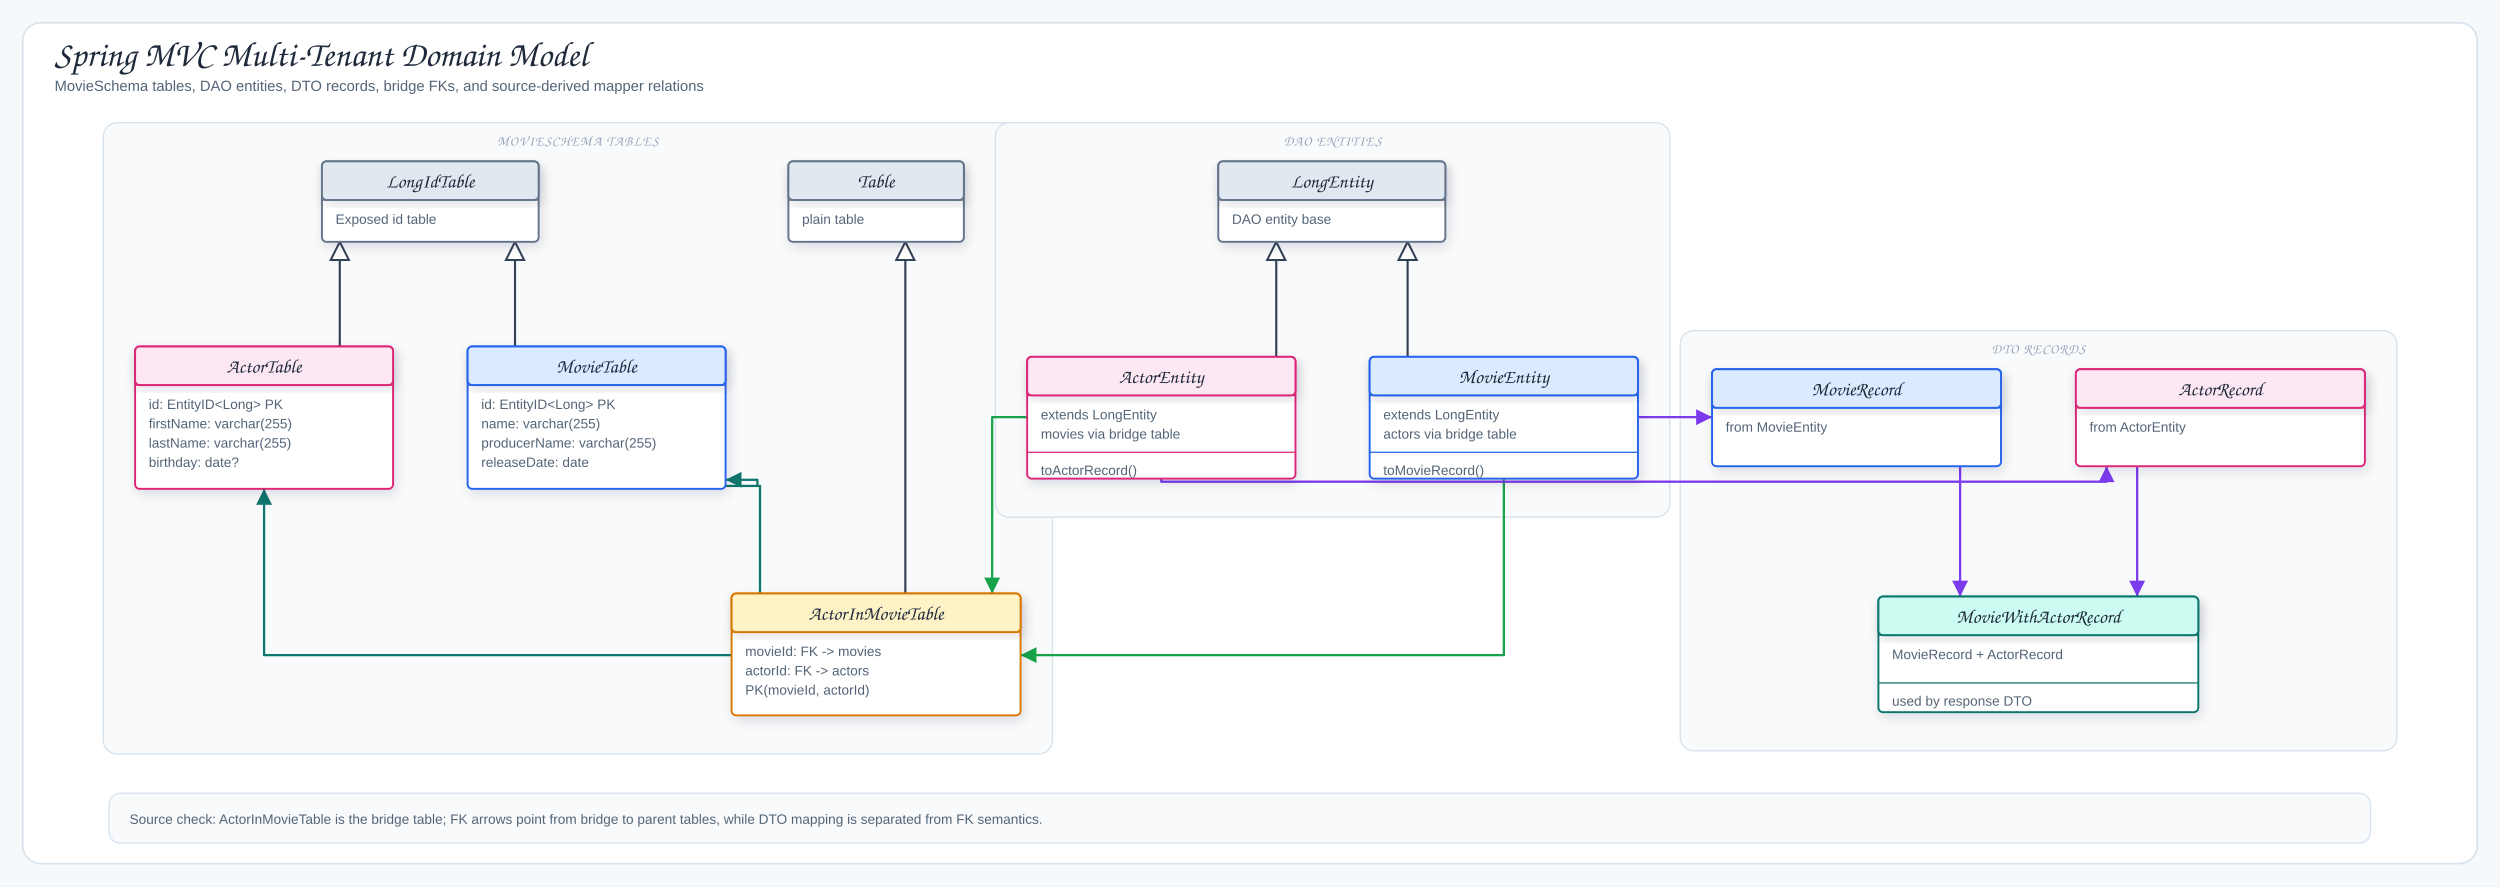
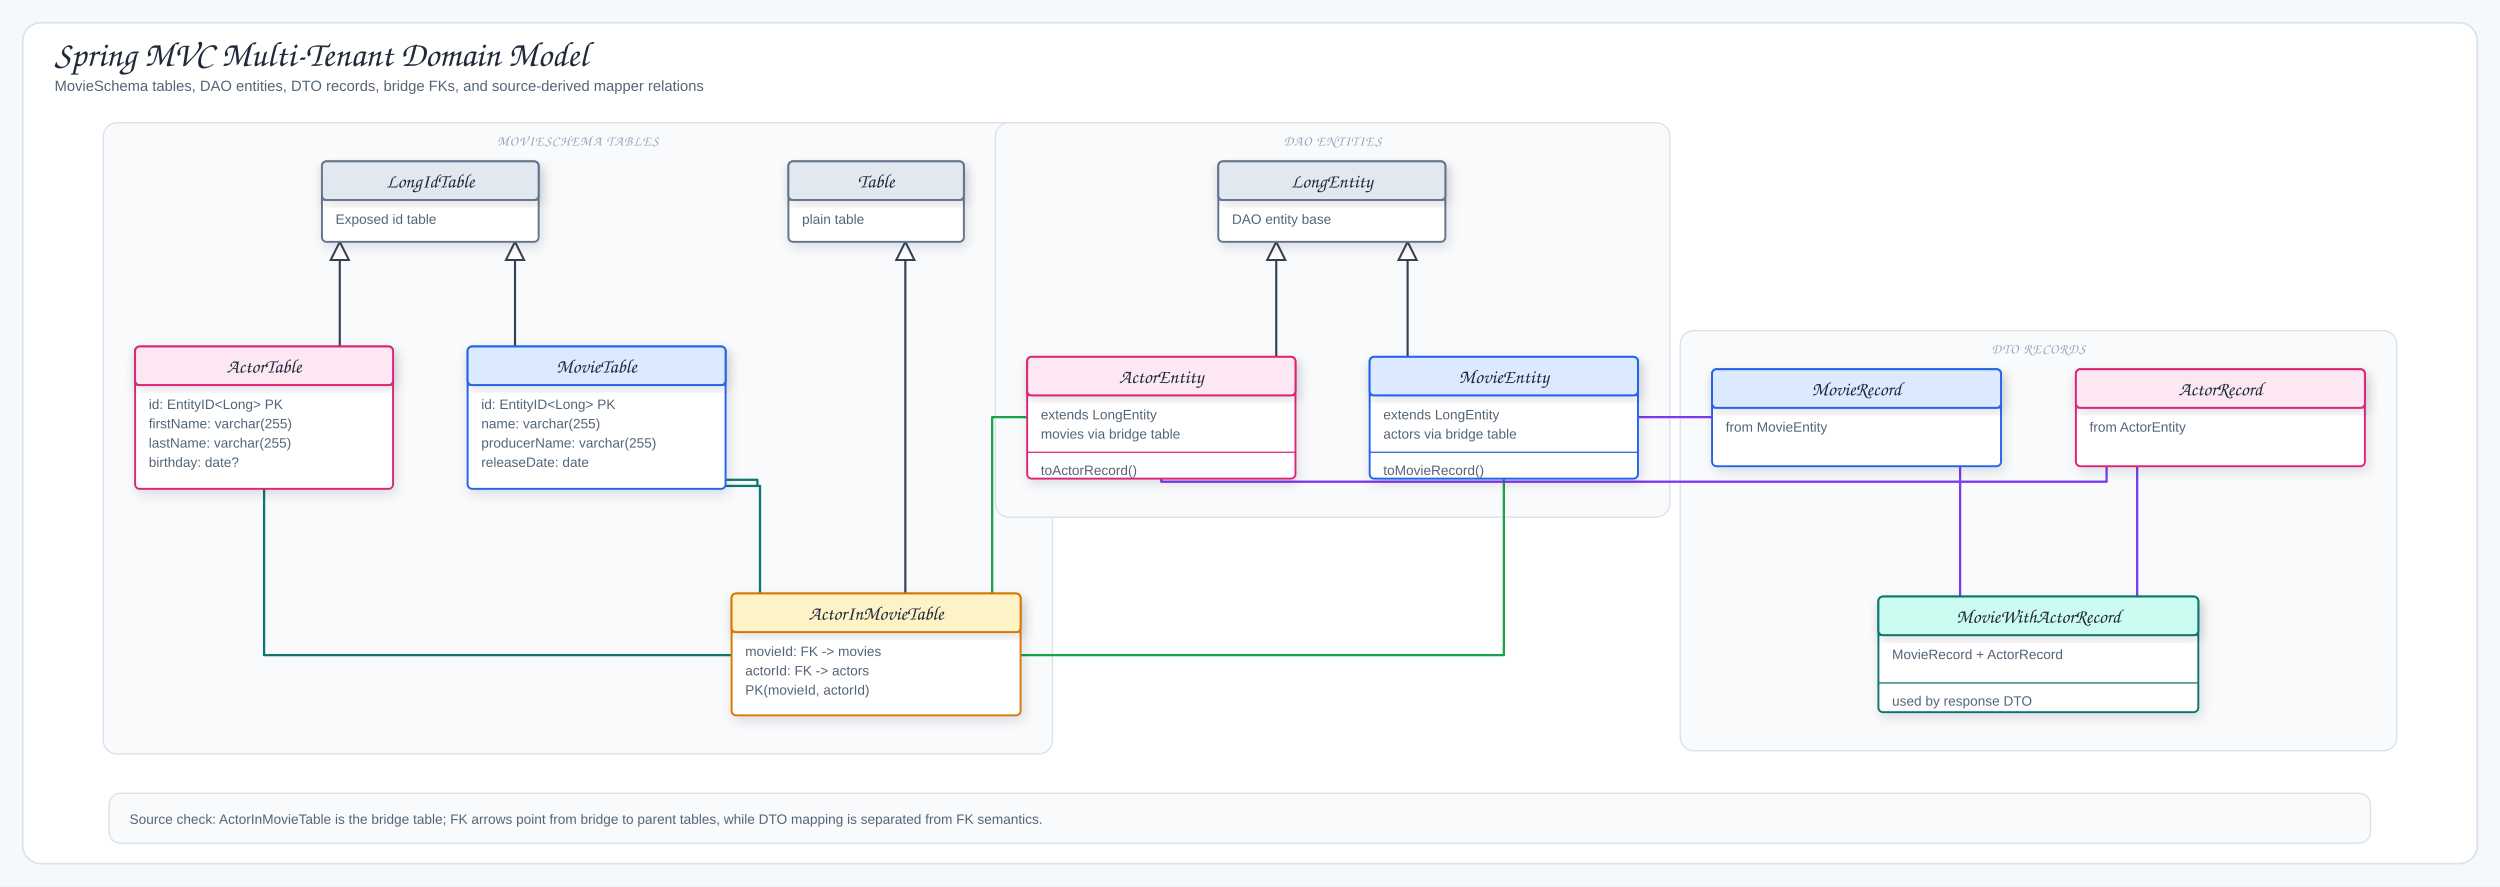
<svg xmlns="http://www.w3.org/2000/svg" viewBox="0 0 2200 780" width="2200" height="780" role="img" aria-label="Spring MVC Multi-Tenant Domain Model">
  <defs>
    <filter id="shadow" x="-10%" y="-10%" width="120%" height="130%">
      <feDropShadow dx="2" dy="4" stdDeviation="5" flood-color="#1f2937" flood-opacity="0.12" />
    </filter>
    <marker id="arrowBlue" markerWidth="9" markerHeight="9" refX="8" refY="4.5" orient="auto">
      <path d="M1,1 L8,4.5 L1,8 Z" fill="#2563eb" />
    </marker>
    <marker id="arrowPurple" markerWidth="9" markerHeight="9" refX="8" refY="4.5" orient="auto">
      <path d="M1,1 L8,4.5 L1,8 Z" fill="#7c3aed" />
    </marker>
    <marker id="arrowOrange" markerWidth="9" markerHeight="9" refX="8" refY="4.5" orient="auto">
      <path d="M1,1 L8,4.5 L1,8 Z" fill="#ea580c" />
    </marker>
    <marker id="arrowGreen" markerWidth="9" markerHeight="9" refX="8" refY="4.5" orient="auto">
      <path d="M1,1 L8,4.5 L1,8 Z" fill="#16a34a" />
    </marker>
    <marker id="arrowTeal" markerWidth="9" markerHeight="9" refX="8" refY="4.5" orient="auto">
      <path d="M1,1 L8,4.5 L1,8 Z" fill="#0f766e" />
    </marker>
    <marker id="arrowGray" markerWidth="9" markerHeight="9" refX="8" refY="4.5" orient="auto">
      <path d="M1,1 L8,4.5 L1,8 Z" fill="#64748b" />
    </marker>
    <style>
.canvas{fill:#f6f9fc}.frame{fill:#fff;stroke:#d7e2ec;stroke-width:1.5}
.title{font-family:"Architects Daughter","Comic Sans MS",cursive;font-size:31px;fill:#1e293b}
.subtitle,.detail,.tiny{font-family:"Comic Mono","Comic Sans MS","Comic Sans","Comic Neue",Arial,sans-serif;fill:#536476}
.subtitle{font-size:13px}.detail{font-size:12px}.tiny{font-size:10px;fill:#64748b}
.label{font-family:"Architects Daughter","Comic Sans MS",cursive;font-size:16px;fill:#1e293b}
.className{font-family:"Architects Daughter","Comic Sans MS",cursive;font-size:17px;fill:#1e293b}
.panelTitle{font-family:"Architects Daughter","Comic Sans MS",cursive;font-size:12px;letter-spacing:.08em;fill:#94a3b8}
.card,.uml,.tableBox,.dbBody{stroke-width:1.7;filter:url(#shadow)}
.panel{fill:#f8fafc;stroke:#d7e2ec;stroke-width:1.2}
.call,.runtime,.storage,.map,.fk,.ret{fill:none;stroke-width:2;stroke-linecap:round;stroke-linejoin:round}
- .call{stroke:#2563eb;marker-end:url(#arrowBlue)}.runtime{stroke:#7c3aed;marker-end:url(#arrowPurple)}
- .storage{stroke:#ea580c;marker-end:url(#arrowOrange)}.map{stroke:#16a34a;marker-end:url(#arrowGreen)}
- .fk{stroke:#0f766e;marker-end:url(#arrowTeal)}.ret{stroke:#64748b;stroke-dasharray:7 5;marker-end:url(#arrowGray)}
+ .call{stroke:#2563eb}.runtime{stroke:#7c3aed}
+ .storage{stroke:#ea580c}.map{stroke:#16a34a}
+ .fk{stroke:#0f766e}.ret{stroke:#64748b;stroke-dasharray:7 5}
.inherit{fill:none;stroke:#334155;stroke-width:1.9;stroke-linecap:round;stroke-linejoin:round}
.inheritTriangle{fill:#fff;stroke:#334155;stroke-width:1.8}
.lifeline{stroke:#cbd5e1;stroke-width:1.4;stroke-dasharray:5 6}
</style>
  </defs>
  <rect width="2200" height="780" class="canvas" />
  <rect x="20" y="20" width="2160" height="740" rx="16" class="frame" />
  <text x="48" y="58" class="title">Spring MVC Multi-Tenant Domain Model</text>
  <text x="48" y="80" class="subtitle">MovieSchema tables, DAO entities, DTO records, bridge FKs, and source-derived mapper relations</text>
  <rect x="90.9" y="108" width="835.2" height="555.5" rx="12" class="panel" />
  <text x="508.5" y="128" class="panelTitle" text-anchor="middle">MOVIESCHEMA TABLES</text>
  <rect x="875.9" y="108" width="593.6" height="347.1" rx="12" class="panel" />
  <text x="1172.7" y="128" class="panelTitle" text-anchor="middle">DAO ENTITIES</text>
  <rect x="1478.6" y="290.9" width="630.6" height="369.8" rx="12" class="panel" />
  <text x="1793.8" y="310.9" class="panelTitle" text-anchor="middle">DTO RECORDS</text>
  <path d="M453.2,304.9 L453.2,228.8" class="inherit" />
  <path d="M445.2,228.8 L461.2,228.8 L453.2,212.8 Z" class="inheritTriangle" />
  <path d="M299,304.9 L299,228.8" class="inherit" />
  <path d="M291,228.8 L307,228.8 L299,212.8 Z" class="inheritTriangle" />
  <path d="M796.7,522.3 L796.7,228.8" class="inherit" />
  <path d="M788.7,228.8 L804.7,228.8 L796.7,212.8 Z" class="inheritTriangle" />
  <path d="M1238.7,314 L1238.7,228.8" class="inherit" />
  <path d="M1230.7,228.8 L1246.7,228.8 L1238.7,212.8 Z" class="inheritTriangle" />
  <path d="M1123.1,314 L1123.1,228.8" class="inherit" />
  <path d="M1115.1,228.8 L1131.1,228.8 L1123.1,212.8 Z" class="inheritTriangle" />
  <path d="M668.8,522.3 L668.8,479.6 L668.8,427.6 L638.5,427.6 L666.5,427.6 L666.5,422.2 L638.5,422.2" class="fk" />
  <path d="M643.8,576.5 L484.1,576.5 L232.4,576.5 L232.4,430.2" class="fk" />
  <path d="M1323.4,421.1 L1323.4,483.3 L1323.4,576.5 L898.1,576.5" class="map" />
  <path d="M903.9,367.1 L885.7,367.1 L873.1,367.1 L873.1,522.3" class="map" />
  <path d="M1441.5,367.1 L1506.6,367.1" class="runtime" />
  <path d="M1021.9,421.1 L1021.9,423 L1021.9,423.9 L1853.8,423.9 L1853.8,410.3" class="runtime" />
  <path d="M1724.9,410.3 L1724.9,525" class="runtime" />
  <path d="M1880.7,410.3 L1880.7,525" class="runtime" />
  <g data-id="LongIdTable" data-label="LongIdTable">
    <rect x="283.3" y="142" width="190.7" height="70.8" rx="4" fill="#fff" stroke="#64748b" class="uml" />
    <rect x="283.3" y="142" width="190.7" height="34" rx="4" fill="#e2e8f0" stroke="#64748b" class="uml" />
    <text x="378.7" y="165" class="className" text-anchor="middle">LongIdTable</text>
    <line x1="283.3" y1="176" x2="474.1" y2="176" stroke="#64748b" stroke-width="1.1" />
    <text x="295.3" y="197" class="detail">Exposed id table</text>
  </g>
  <g data-id="Table" data-label="Table">
    <rect x="693.8" y="142" width="154.4" height="70.8" rx="4" fill="#fff" stroke="#64748b" class="uml" />
    <rect x="693.8" y="142" width="154.4" height="34" rx="4" fill="#e2e8f0" stroke="#64748b" class="uml" />
    <text x="771" y="165" class="className" text-anchor="middle">Table</text>
    <line x1="693.8" y1="176" x2="848.1" y2="176" stroke="#64748b" stroke-width="1.1" />
    <text x="705.8" y="197" class="detail">plain table</text>
  </g>
  <g data-id="MovieTable" data-label="MovieTable">
    <rect x="411.5" y="304.9" width="227" height="125.3" rx="4" fill="#fff" stroke="#2563eb" class="tableBox" />
    <rect x="411.5" y="304.9" width="227" height="34" rx="4" fill="#dbeafe" stroke="#2563eb" class="tableBox" />
    <text x="525" y="327.9" class="className" text-anchor="middle">MovieTable</text>
    <line x1="411.5" y1="338.9" x2="638.5" y2="338.9" stroke="#2563eb" stroke-width="1.1" />
    <text x="423.5" y="359.9" class="detail">id: EntityID&lt;Long&gt; PK</text>
    <text x="423.5" y="376.9" class="detail">name: varchar(255)</text>
    <text x="423.5" y="393.9" class="detail">producerName: varchar(255)</text>
    <text x="423.5" y="410.9" class="detail">releaseDate: date</text>
  </g>
  <g data-id="ActorTable" data-label="ActorTable">
    <rect x="118.9" y="304.9" width="227" height="125.3" rx="4" fill="#fff" stroke="#db2777" class="tableBox" />
    <rect x="118.9" y="304.9" width="227" height="34" rx="4" fill="#fce7f3" stroke="#db2777" class="tableBox" />
    <text x="232.4" y="327.9" class="className" text-anchor="middle">ActorTable</text>
    <line x1="118.9" y1="338.9" x2="345.9" y2="338.9" stroke="#db2777" stroke-width="1.1" />
    <text x="130.9" y="359.9" class="detail">id: EntityID&lt;Long&gt; PK</text>
    <text x="130.9" y="376.9" class="detail">firstName: varchar(255)</text>
    <text x="130.9" y="393.9" class="detail">lastName: varchar(255)</text>
    <text x="130.9" y="410.9" class="detail">birthday: date?</text>
  </g>
  <g data-id="ActorInMovieTable" data-label="ActorInMovieTable">
    <rect x="643.8" y="522.3" width="254.3" height="107.2" rx="4" fill="#fff" stroke="#d97706" class="tableBox" />
    <rect x="643.8" y="522.3" width="254.3" height="34" rx="4" fill="#fef3c7" stroke="#d97706" class="tableBox" />
    <text x="771" y="545.3" class="className" text-anchor="middle">ActorInMovieTable</text>
    <line x1="643.8" y1="556.3" x2="898.1" y2="556.3" stroke="#d97706" stroke-width="1.1" />
    <text x="655.8" y="577.3" class="detail">movieId: FK -&gt; movies</text>
    <text x="655.8" y="594.3" class="detail">actorId: FK -&gt; actors</text>
    <text x="655.8" y="611.3" class="detail">PK(movieId, actorId)</text>
  </g>
  <g data-id="LongEntity" data-label="LongEntity">
    <rect x="1072.1" y="142" width="199.8" height="70.8" rx="4" fill="#fff" stroke="#64748b" class="uml" />
    <rect x="1072.1" y="142" width="199.8" height="34" rx="4" fill="#e2e8f0" stroke="#64748b" class="uml" />
    <text x="1172" y="165" class="className" text-anchor="middle">LongEntity</text>
    <line x1="1072.1" y1="176" x2="1271.9" y2="176" stroke="#64748b" stroke-width="1.1" />
    <text x="1084.1" y="197" class="detail">DAO entity base</text>
  </g>
  <g data-id="MovieEntity" data-label="MovieEntity">
    <rect x="1205.3" y="314" width="236.1" height="107.2" rx="4" fill="#fff" stroke="#2563eb" class="uml" />
    <rect x="1205.3" y="314" width="236.1" height="34" rx="4" fill="#dbeafe" stroke="#2563eb" class="uml" />
    <text x="1323.4" y="337" class="className" text-anchor="middle">MovieEntity</text>
    <line x1="1205.3" y1="348" x2="1441.4" y2="348" stroke="#2563eb" stroke-width="1.1" />
    <text x="1217.3" y="369" class="detail">extends LongEntity</text>
    <text x="1217.3" y="386" class="detail">actors via bridge table</text>
    <line x1="1205.3" y1="398" x2="1441.4" y2="398" stroke="#2563eb" stroke-width="1.1" />
    <text x="1217.3" y="418" class="detail">toMovieRecord()</text>
  </g>
  <g data-id="ActorEntity" data-label="ActorEntity">
    <rect x="903.9" y="314" width="236.1" height="107.2" rx="4" fill="#fff" stroke="#db2777" class="uml" />
    <rect x="903.9" y="314" width="236.1" height="34" rx="4" fill="#fce7f3" stroke="#db2777" class="uml" />
    <text x="1021.9" y="337" class="className" text-anchor="middle">ActorEntity</text>
    <line x1="903.9" y1="348" x2="1140" y2="348" stroke="#db2777" stroke-width="1.1" />
    <text x="915.9" y="369" class="detail">extends LongEntity</text>
    <text x="915.9" y="386" class="detail">movies via bridge table</text>
    <line x1="903.9" y1="398" x2="1140" y2="398" stroke="#db2777" stroke-width="1.1" />
    <text x="915.9" y="418" class="detail">toActorRecord()</text>
  </g>
  <g data-id="MovieRecord" data-label="MovieRecord">
    <rect x="1506.6" y="324.9" width="254.3" height="85.4" rx="4" fill="#fff" stroke="#2563eb" class="uml" />
    <rect x="1506.6" y="324.9" width="254.3" height="34" rx="4" fill="#dbeafe" stroke="#2563eb" class="uml" />
    <text x="1633.7" y="347.9" class="className" text-anchor="middle">MovieRecord</text>
    <line x1="1506.6" y1="358.9" x2="1760.8" y2="358.9" stroke="#2563eb" stroke-width="1.1" />
    <text x="1518.6" y="379.9" class="detail">from MovieEntity</text>
  </g>
  <g data-id="ActorRecord" data-label="ActorRecord">
    <rect x="1826.8" y="324.9" width="254.3" height="85.4" rx="4" fill="#fff" stroke="#db2777" class="uml" />
    <rect x="1826.8" y="324.9" width="254.3" height="34" rx="4" fill="#fce7f3" stroke="#db2777" class="uml" />
    <text x="1954" y="347.9" class="className" text-anchor="middle">ActorRecord</text>
    <line x1="1826.8" y1="358.9" x2="2081.1" y2="358.9" stroke="#db2777" stroke-width="1.1" />
    <text x="1838.8" y="379.9" class="detail">from ActorEntity</text>
  </g>
  <g data-id="MovieWithActorRecord" data-label="MovieWithActorRecord">
    <rect x="1653" y="525" width="281.5" height="101.7" rx="4" fill="#fff" stroke="#0f766e" class="uml" />
    <rect x="1653" y="525" width="281.5" height="34" rx="4" fill="#ccfbf1" stroke="#0f766e" class="uml" />
    <text x="1793.8" y="548" class="className" text-anchor="middle">MovieWithActorRecord</text>
    <line x1="1653" y1="559" x2="1934.6" y2="559" stroke="#0f766e" stroke-width="1.1" />
    <text x="1665" y="580" class="detail">MovieRecord + ActorRecord</text>
    <line x1="1653" y1="601" x2="1934.6" y2="601" stroke="#0f766e" stroke-width="1.1" />
    <text x="1665" y="621" class="detail">used by response DTO</text>
  </g>
  <rect x="96" y="698" width="1990" height="44" rx="10" fill="#f8fafc" stroke="#d7e2ec" stroke-width="1.2" />
  <text x="114" y="725" class="detail">Source check: ActorInMovieTable is the bridge table; FK arrows point from bridge to parent tables, while DTO mapping is separated from FK semantics.</text>
</svg>
